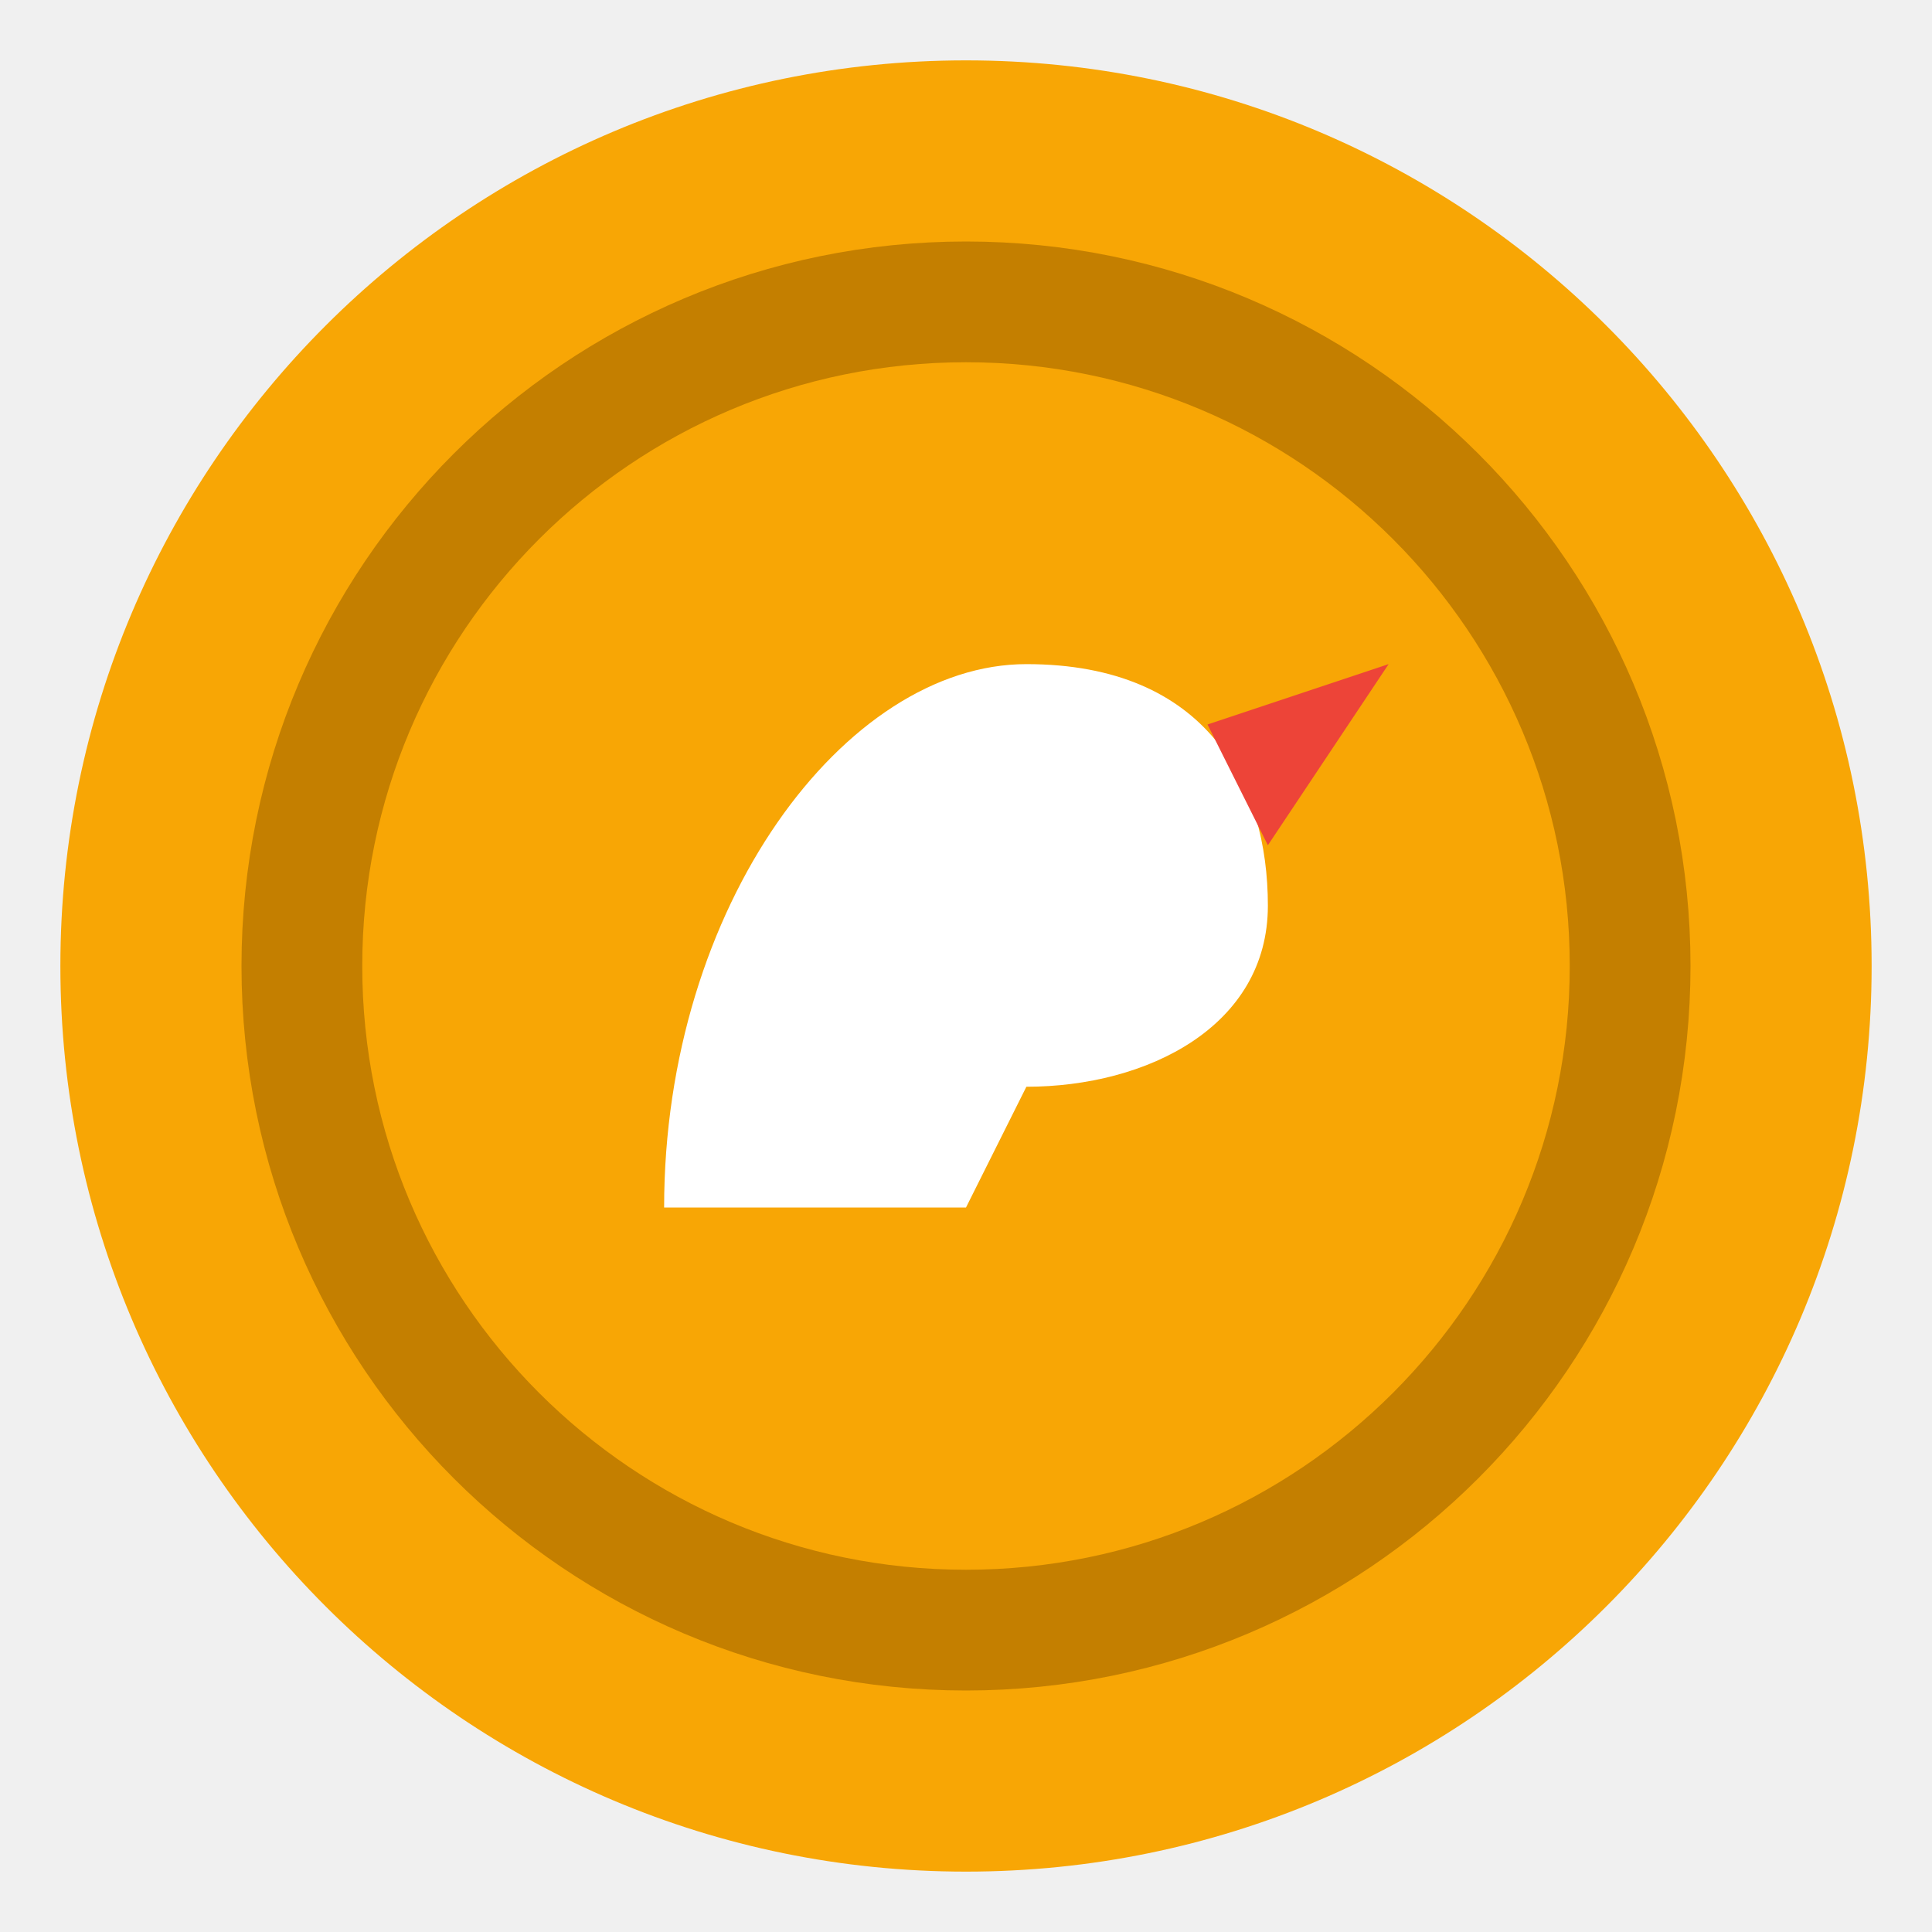
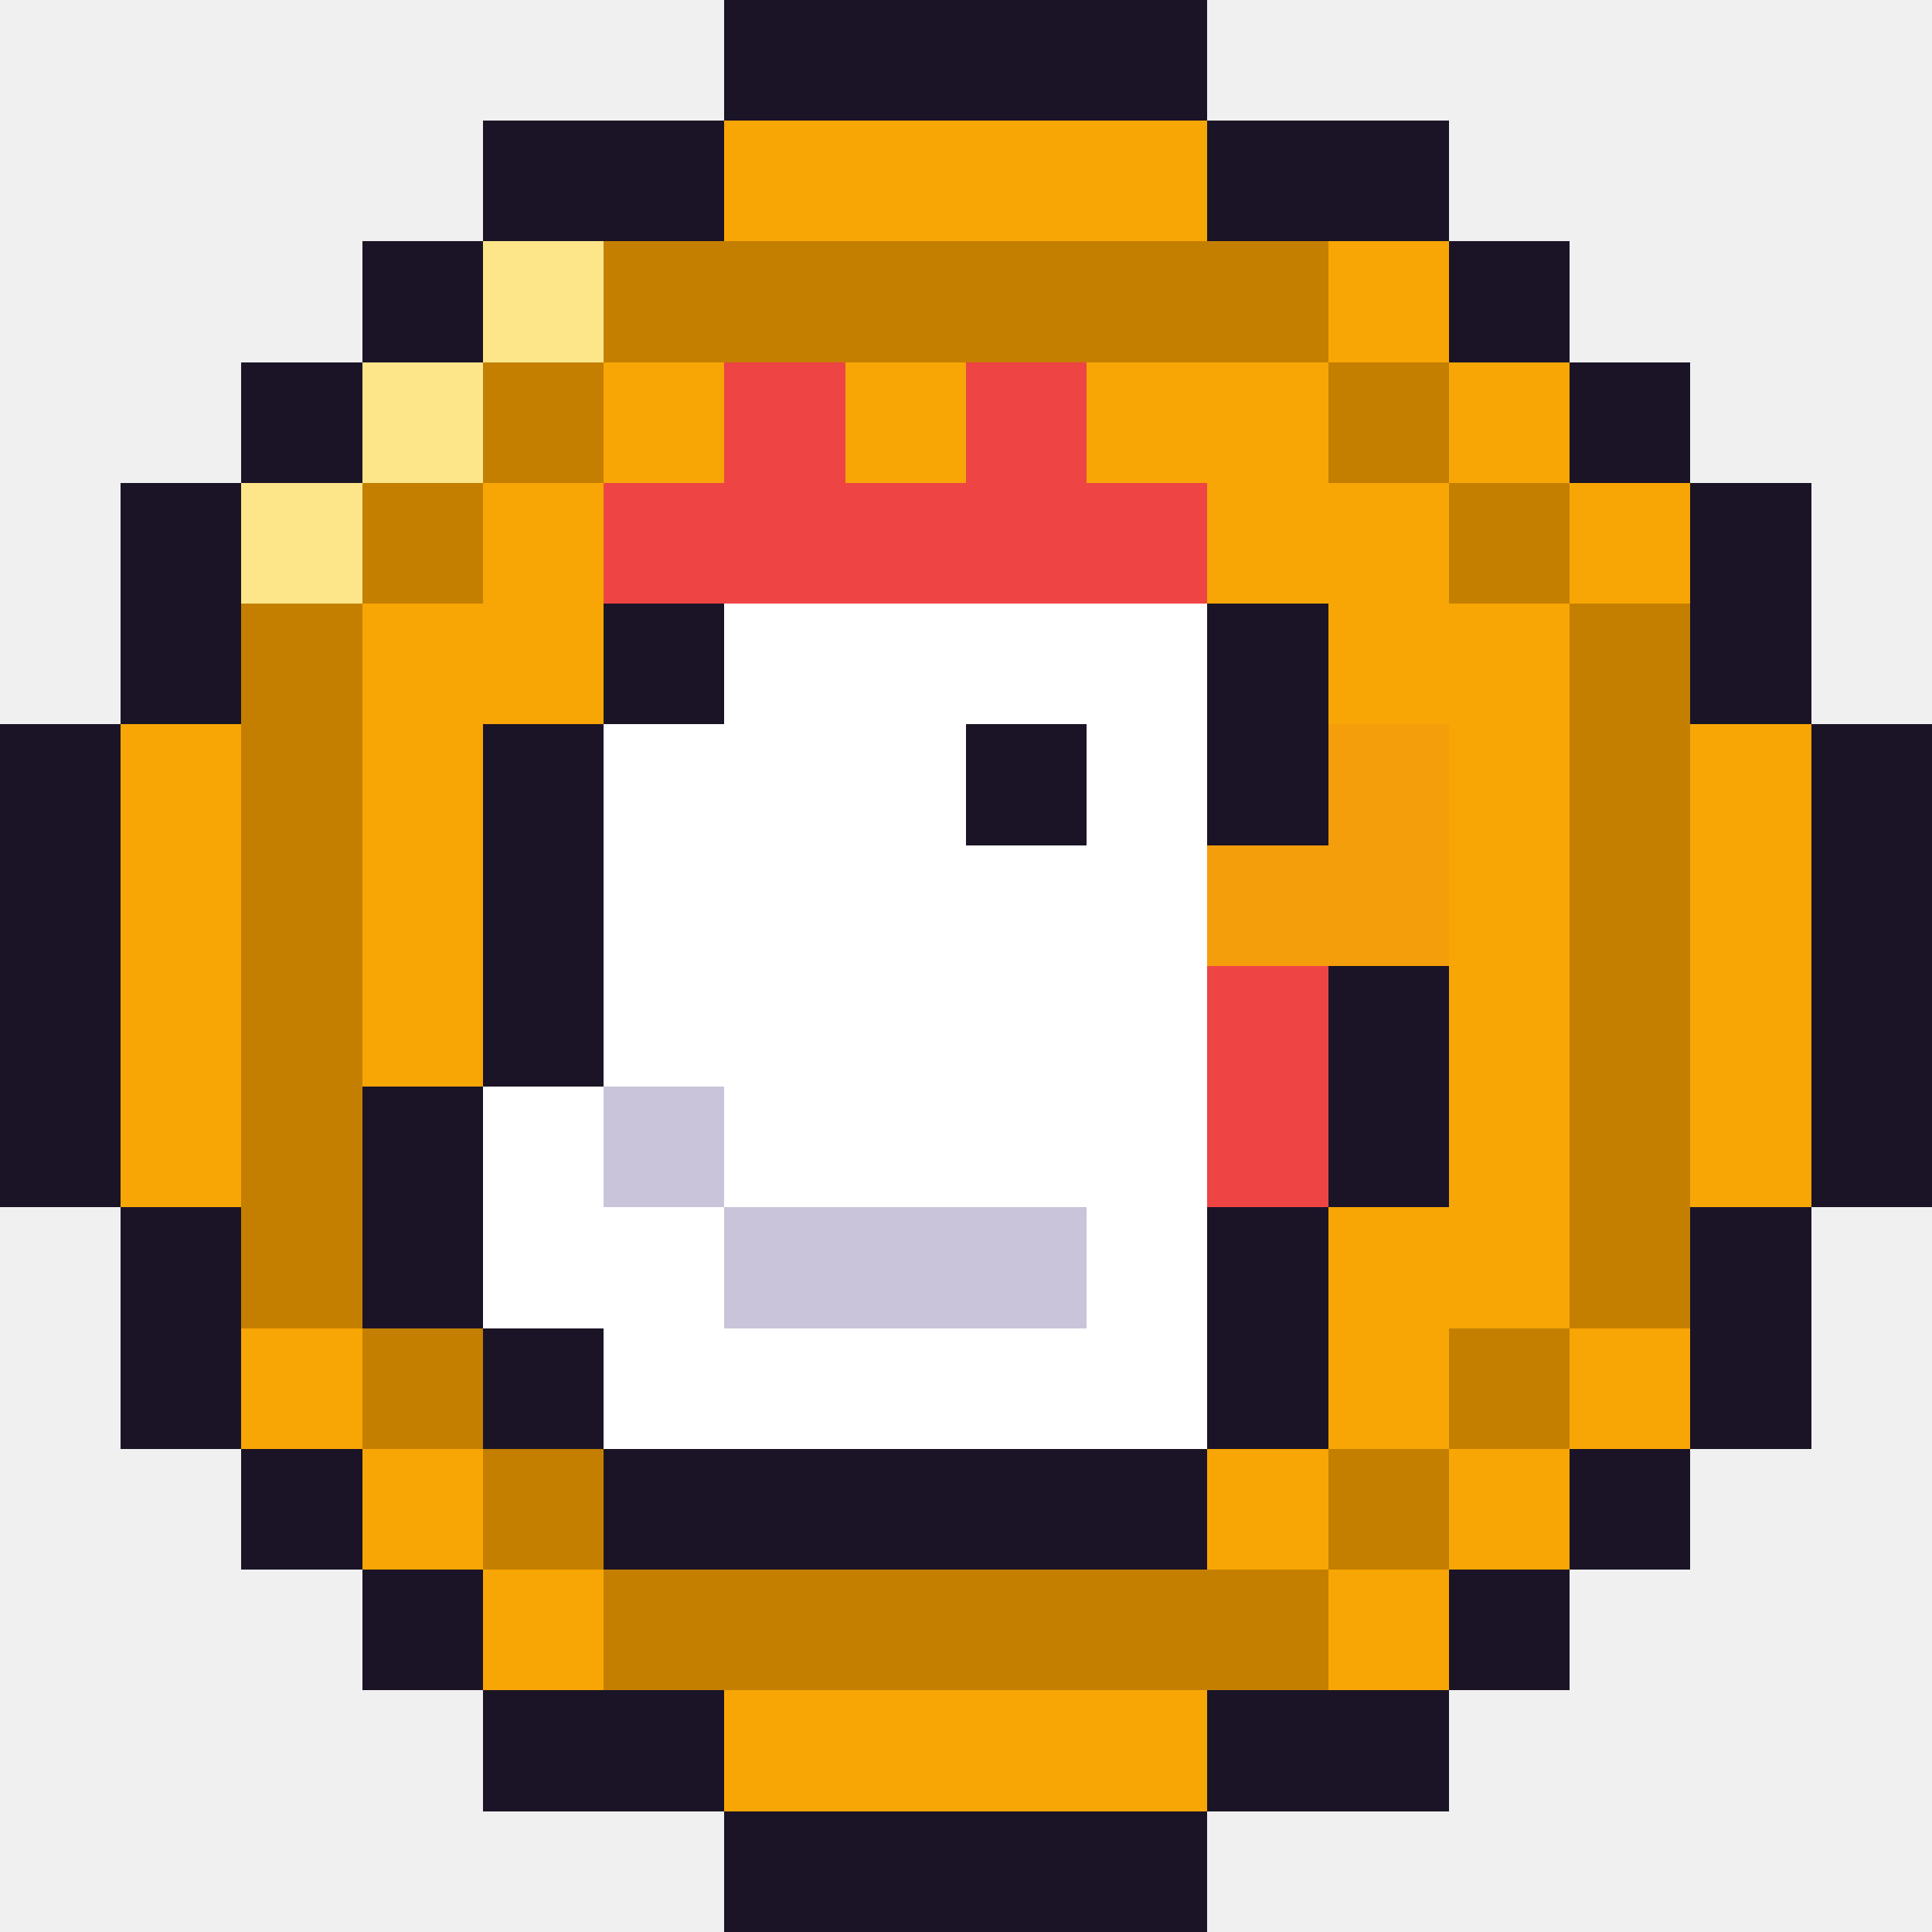
- <svg xmlns="http://www.w3.org/2000/svg" viewBox="0 0 32 32">
-   <circle cx="16" cy="16" r="15" fill="#f8a605" />
-   <circle cx="16" cy="16" r="11" fill="none" stroke="#c47f00" stroke-width="2" />
-   <path d="M11 20c0-5 3-9 6-9s4 2 4 4-2 3-4 3l-1 2z" fill="#fff" />
-   <path d="M20 12l3-1-2 3z" fill="#ed4438" />
+ <svg xmlns="http://www.w3.org/2000/svg" viewBox="0 0 16 16" shape-rendering="crispEdges">
+   <rect x="6" y="0" width="4" height="1" fill="#1b1426" />
+   <rect x="4" y="1" width="2" height="1" fill="#1b1426" />
+   <rect x="6" y="1" width="4" height="1" fill="#f8a605" />
+   <rect x="10" y="1" width="2" height="1" fill="#1b1426" />
+   <rect x="3" y="2" width="1" height="1" fill="#1b1426" />
+   <rect x="4" y="2" width="1" height="1" fill="#fde68a" />
+   <rect x="5" y="2" width="6" height="1" fill="#c47f00" />
+   <rect x="11" y="2" width="1" height="1" fill="#f8a605" />
+   <rect x="12" y="2" width="1" height="1" fill="#1b1426" />
+   <rect x="2" y="3" width="1" height="1" fill="#1b1426" />
+   <rect x="3" y="3" width="1" height="1" fill="#fde68a" />
+   <rect x="4" y="3" width="1" height="1" fill="#c47f00" />
+   <rect x="5" y="3" width="1" height="1" fill="#f8a605" />
+   <rect x="6" y="3" width="1" height="1" fill="#ef4444" />
+   <rect x="7" y="3" width="1" height="1" fill="#f8a605" />
+   <rect x="8" y="3" width="1" height="1" fill="#ef4444" />
+   <rect x="9" y="3" width="2" height="1" fill="#f8a605" />
+   <rect x="11" y="3" width="1" height="1" fill="#c47f00" />
+   <rect x="12" y="3" width="1" height="1" fill="#f8a605" />
+   <rect x="13" y="3" width="1" height="1" fill="#1b1426" />
+   <rect x="1" y="4" width="1" height="1" fill="#1b1426" />
+   <rect x="2" y="4" width="1" height="1" fill="#fde68a" />
+   <rect x="3" y="4" width="1" height="1" fill="#c47f00" />
+   <rect x="4" y="4" width="1" height="1" fill="#f8a605" />
+   <rect x="5" y="4" width="5" height="1" fill="#ef4444" />
+   <rect x="10" y="4" width="2" height="1" fill="#f8a605" />
+   <rect x="12" y="4" width="1" height="1" fill="#c47f00" />
+   <rect x="13" y="4" width="1" height="1" fill="#f8a605" />
+   <rect x="14" y="4" width="1" height="1" fill="#1b1426" />
+   <rect x="1" y="5" width="1" height="1" fill="#1b1426" />
+   <rect x="2" y="5" width="1" height="1" fill="#c47f00" />
+   <rect x="3" y="5" width="2" height="1" fill="#f8a605" />
+   <rect x="5" y="5" width="1" height="1" fill="#1b1426" />
+   <rect x="6" y="5" width="4" height="1" fill="#ffffff" />
+   <rect x="10" y="5" width="1" height="1" fill="#1b1426" />
+   <rect x="11" y="5" width="2" height="1" fill="#f8a605" />
+   <rect x="13" y="5" width="1" height="1" fill="#c47f00" />
+   <rect x="14" y="5" width="1" height="1" fill="#1b1426" />
+   <rect x="0" y="6" width="1" height="1" fill="#1b1426" />
+   <rect x="1" y="6" width="1" height="1" fill="#f8a605" />
+   <rect x="2" y="6" width="1" height="1" fill="#c47f00" />
+   <rect x="3" y="6" width="1" height="1" fill="#f8a605" />
+   <rect x="4" y="6" width="1" height="1" fill="#1b1426" />
+   <rect x="5" y="6" width="3" height="1" fill="#ffffff" />
+   <rect x="8" y="6" width="1" height="1" fill="#1b1426" />
+   <rect x="9" y="6" width="1" height="1" fill="#ffffff" />
+   <rect x="10" y="6" width="1" height="1" fill="#1b1426" />
+   <rect x="11" y="6" width="1" height="1" fill="#f59e0b" />
+   <rect x="12" y="6" width="1" height="1" fill="#f8a605" />
+   <rect x="13" y="6" width="1" height="1" fill="#c47f00" />
+   <rect x="14" y="6" width="1" height="1" fill="#f8a605" />
+   <rect x="15" y="6" width="1" height="1" fill="#1b1426" />
+   <rect x="0" y="7" width="1" height="1" fill="#1b1426" />
+   <rect x="1" y="7" width="1" height="1" fill="#f8a605" />
+   <rect x="2" y="7" width="1" height="1" fill="#c47f00" />
+   <rect x="3" y="7" width="1" height="1" fill="#f8a605" />
+   <rect x="4" y="7" width="1" height="1" fill="#1b1426" />
+   <rect x="5" y="7" width="5" height="1" fill="#ffffff" />
+   <rect x="10" y="7" width="2" height="1" fill="#f59e0b" />
+   <rect x="12" y="7" width="1" height="1" fill="#f8a605" />
+   <rect x="13" y="7" width="1" height="1" fill="#c47f00" />
+   <rect x="14" y="7" width="1" height="1" fill="#f8a605" />
+   <rect x="15" y="7" width="1" height="1" fill="#1b1426" />
+   <rect x="0" y="8" width="1" height="1" fill="#1b1426" />
+   <rect x="1" y="8" width="1" height="1" fill="#f8a605" />
+   <rect x="2" y="8" width="1" height="1" fill="#c47f00" />
+   <rect x="3" y="8" width="1" height="1" fill="#f8a605" />
+   <rect x="4" y="8" width="1" height="1" fill="#1b1426" />
+   <rect x="5" y="8" width="5" height="1" fill="#ffffff" />
+   <rect x="10" y="8" width="1" height="1" fill="#ef4444" />
+   <rect x="11" y="8" width="1" height="1" fill="#1b1426" />
+   <rect x="12" y="8" width="1" height="1" fill="#f8a605" />
+   <rect x="13" y="8" width="1" height="1" fill="#c47f00" />
+   <rect x="14" y="8" width="1" height="1" fill="#f8a605" />
+   <rect x="15" y="8" width="1" height="1" fill="#1b1426" />
+   <rect x="0" y="9" width="1" height="1" fill="#1b1426" />
+   <rect x="1" y="9" width="1" height="1" fill="#f8a605" />
+   <rect x="2" y="9" width="1" height="1" fill="#c47f00" />
+   <rect x="3" y="9" width="1" height="1" fill="#1b1426" />
+   <rect x="4" y="9" width="1" height="1" fill="#ffffff" />
+   <rect x="5" y="9" width="1" height="1" fill="#c9c4d9" />
+   <rect x="6" y="9" width="4" height="1" fill="#ffffff" />
+   <rect x="10" y="9" width="1" height="1" fill="#ef4444" />
+   <rect x="11" y="9" width="1" height="1" fill="#1b1426" />
+   <rect x="12" y="9" width="1" height="1" fill="#f8a605" />
+   <rect x="13" y="9" width="1" height="1" fill="#c47f00" />
+   <rect x="14" y="9" width="1" height="1" fill="#f8a605" />
+   <rect x="15" y="9" width="1" height="1" fill="#1b1426" />
+   <rect x="1" y="10" width="1" height="1" fill="#1b1426" />
+   <rect x="2" y="10" width="1" height="1" fill="#c47f00" />
+   <rect x="3" y="10" width="1" height="1" fill="#1b1426" />
+   <rect x="4" y="10" width="2" height="1" fill="#ffffff" />
+   <rect x="6" y="10" width="3" height="1" fill="#c9c4d9" />
+   <rect x="9" y="10" width="1" height="1" fill="#ffffff" />
+   <rect x="10" y="10" width="1" height="1" fill="#1b1426" />
+   <rect x="11" y="10" width="2" height="1" fill="#f8a605" />
+   <rect x="13" y="10" width="1" height="1" fill="#c47f00" />
+   <rect x="14" y="10" width="1" height="1" fill="#1b1426" />
+   <rect x="1" y="11" width="1" height="1" fill="#1b1426" />
+   <rect x="2" y="11" width="1" height="1" fill="#f8a605" />
+   <rect x="3" y="11" width="1" height="1" fill="#c47f00" />
+   <rect x="4" y="11" width="1" height="1" fill="#1b1426" />
+   <rect x="5" y="11" width="5" height="1" fill="#ffffff" />
+   <rect x="10" y="11" width="1" height="1" fill="#1b1426" />
+   <rect x="11" y="11" width="1" height="1" fill="#f8a605" />
+   <rect x="12" y="11" width="1" height="1" fill="#c47f00" />
+   <rect x="13" y="11" width="1" height="1" fill="#f8a605" />
+   <rect x="14" y="11" width="1" height="1" fill="#1b1426" />
+   <rect x="2" y="12" width="1" height="1" fill="#1b1426" />
+   <rect x="3" y="12" width="1" height="1" fill="#f8a605" />
+   <rect x="4" y="12" width="1" height="1" fill="#c47f00" />
+   <rect x="5" y="12" width="5" height="1" fill="#1b1426" />
+   <rect x="10" y="12" width="1" height="1" fill="#f8a605" />
+   <rect x="11" y="12" width="1" height="1" fill="#c47f00" />
+   <rect x="12" y="12" width="1" height="1" fill="#f8a605" />
+   <rect x="13" y="12" width="1" height="1" fill="#1b1426" />
+   <rect x="3" y="13" width="1" height="1" fill="#1b1426" />
+   <rect x="4" y="13" width="1" height="1" fill="#f8a605" />
+   <rect x="5" y="13" width="6" height="1" fill="#c47f00" />
+   <rect x="11" y="13" width="1" height="1" fill="#f8a605" />
+   <rect x="12" y="13" width="1" height="1" fill="#1b1426" />
+   <rect x="4" y="14" width="2" height="1" fill="#1b1426" />
+   <rect x="6" y="14" width="4" height="1" fill="#f8a605" />
+   <rect x="10" y="14" width="2" height="1" fill="#1b1426" />
+   <rect x="6" y="15" width="4" height="1" fill="#1b1426" />
</svg>
